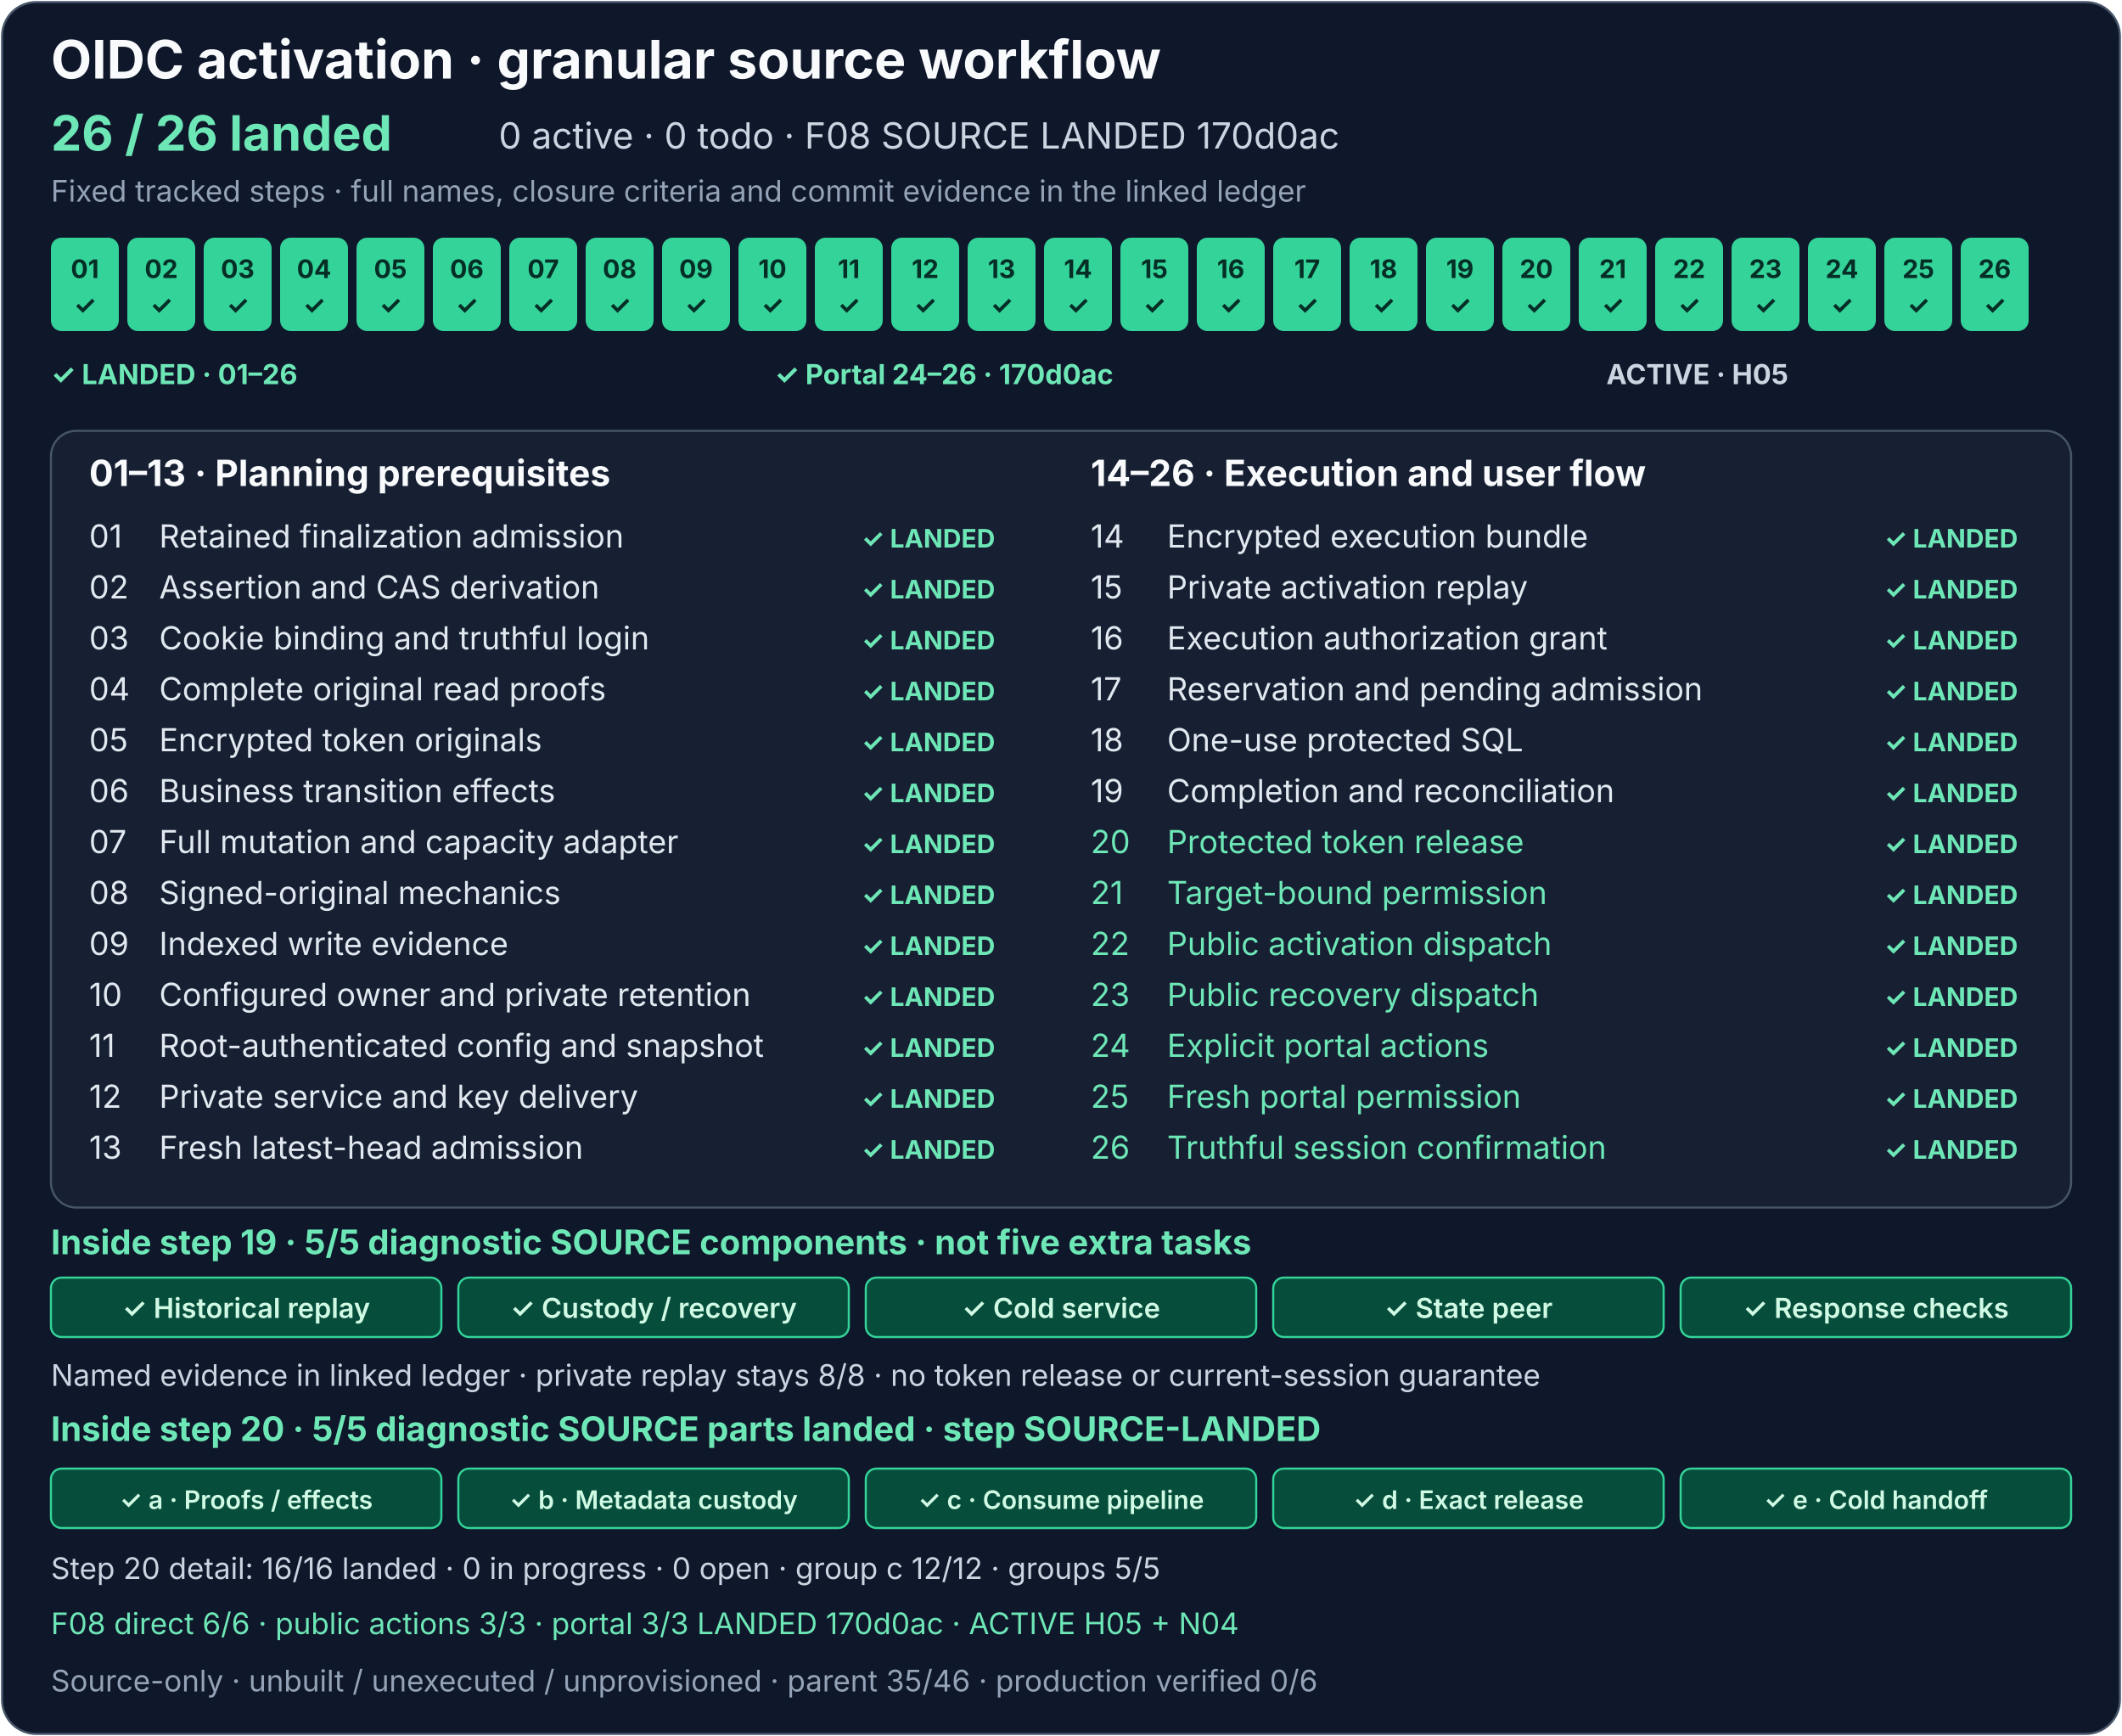
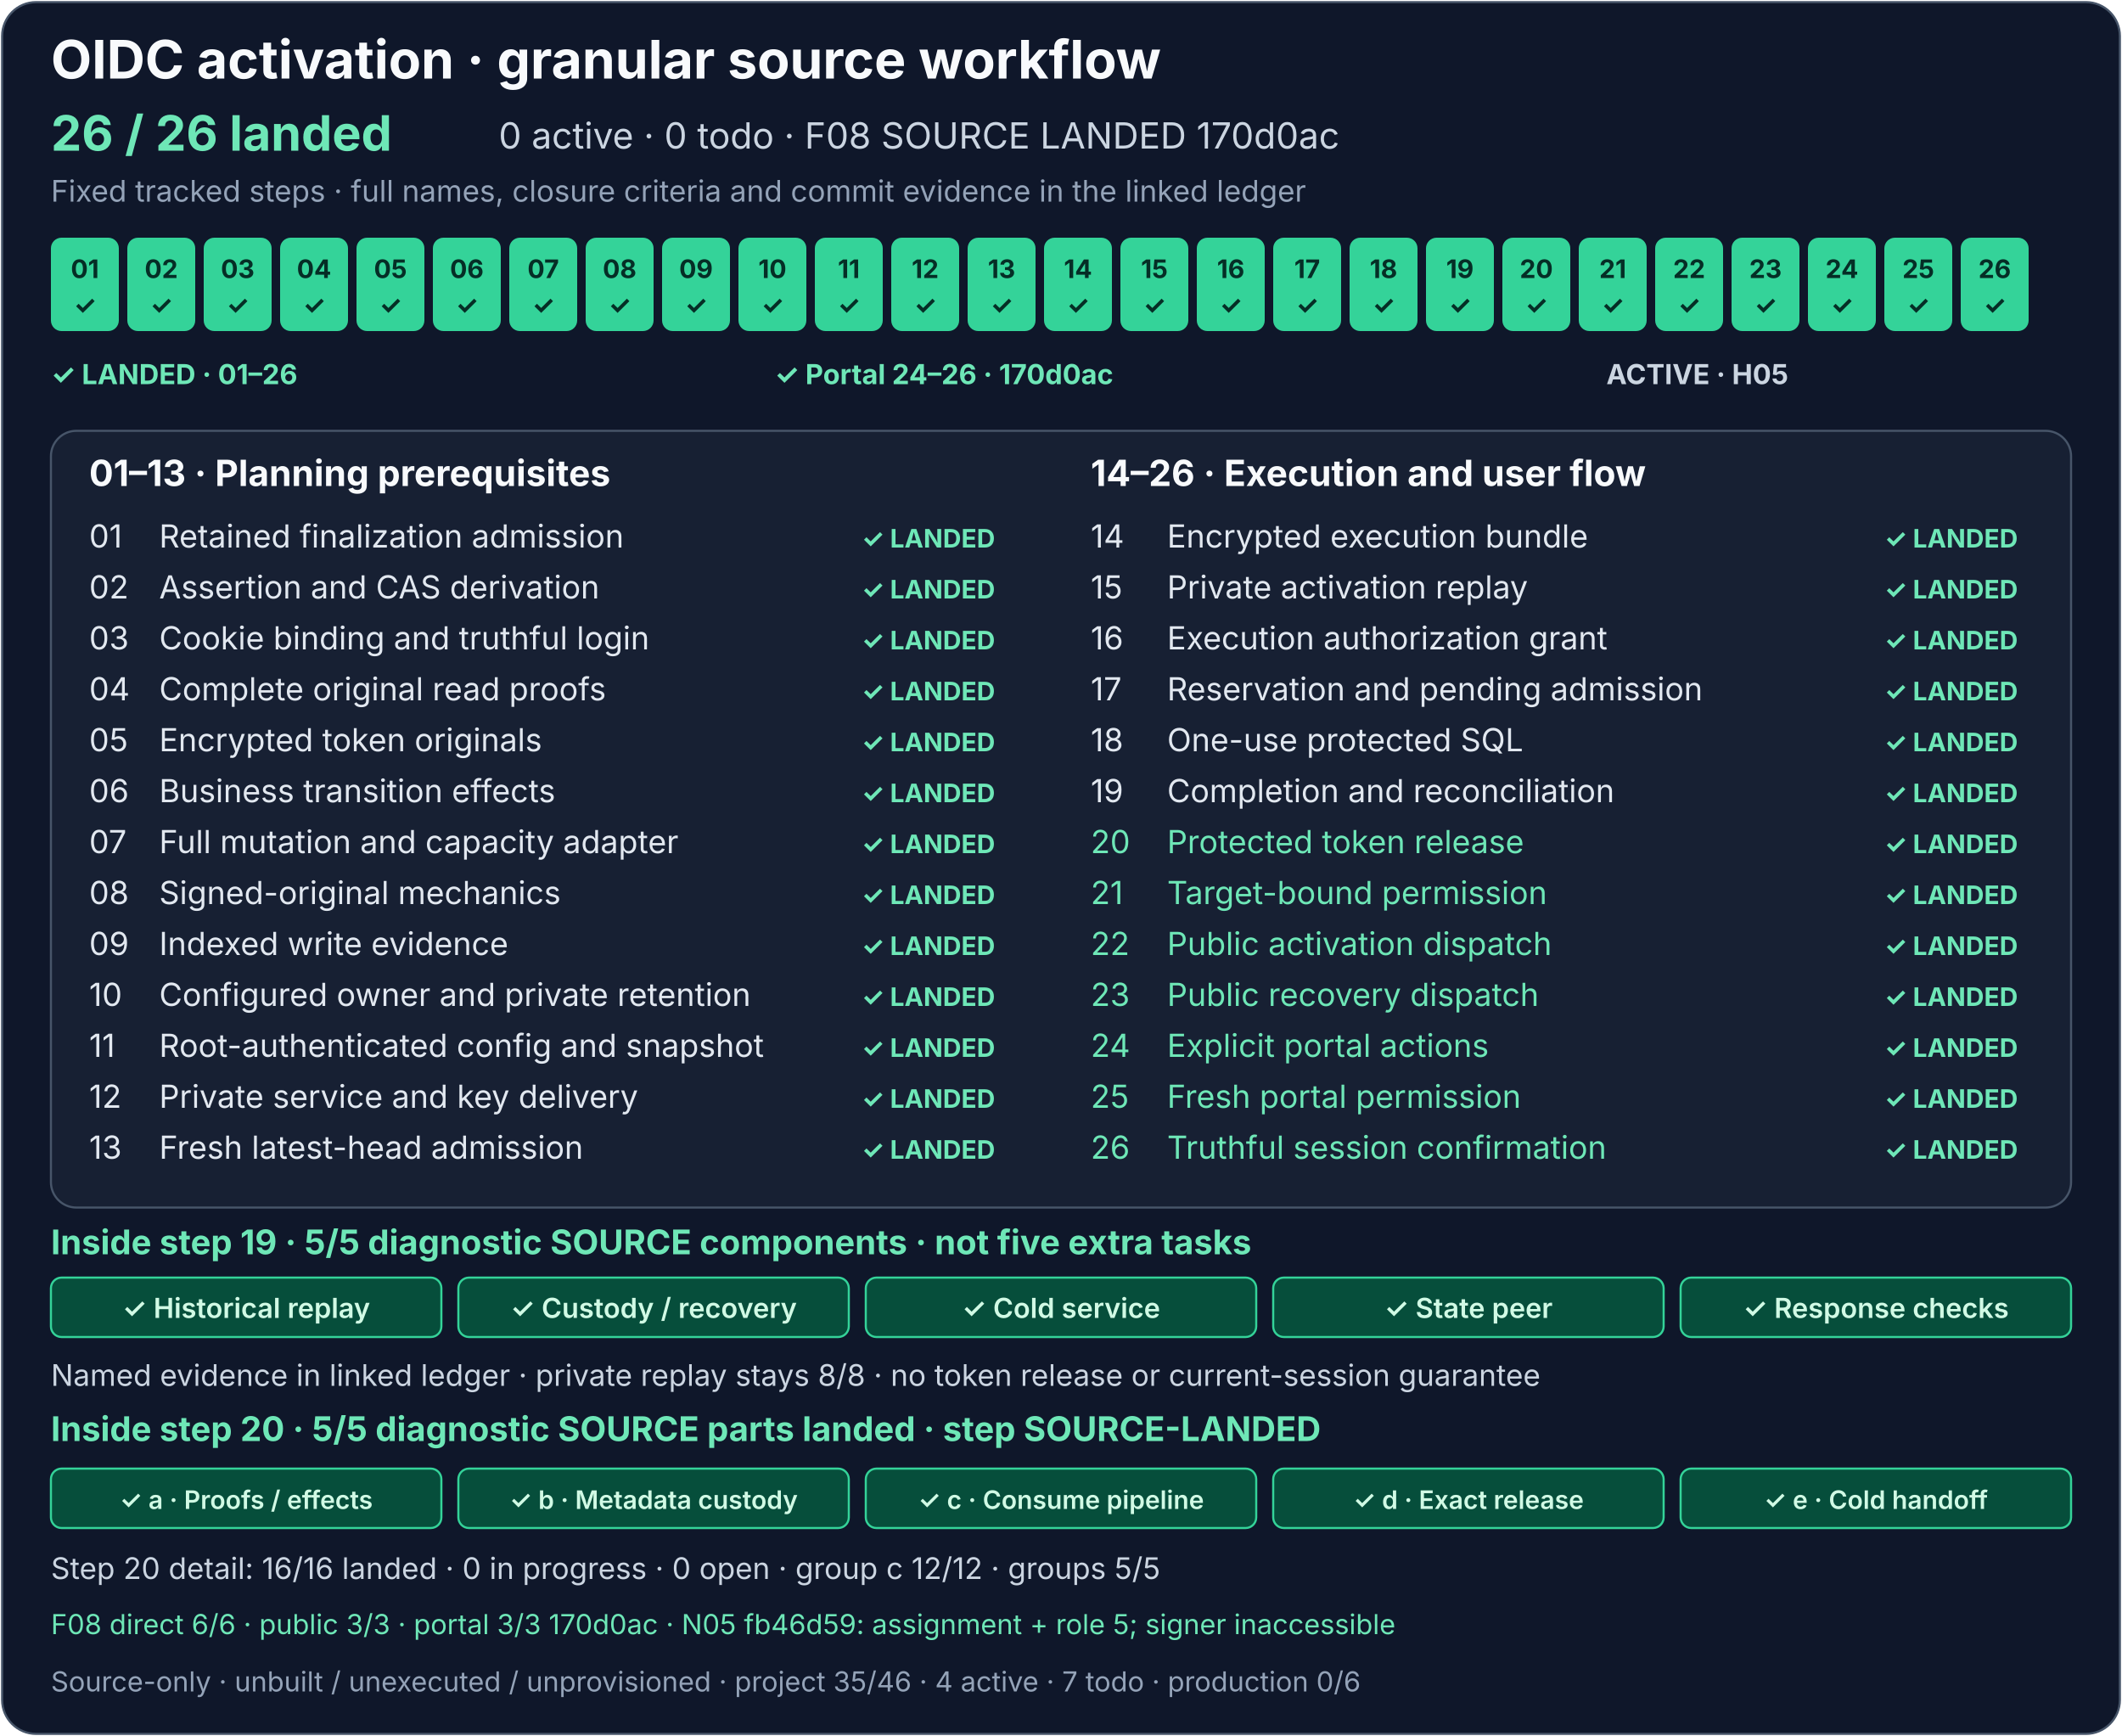
<svg xmlns="http://www.w3.org/2000/svg" width="1000" height="818" viewBox="0 0 1000 818" role="img" aria-labelledby="activation-title activation-description">
  <rect x="1" y="1" width="998" height="816" rx="16" fill="#0f172a" stroke="#475569" />
  <g font-family="system-ui, -apple-system, Segoe UI, sans-serif">
    <text x="24" y="37" fill="#f8fafc" font-size="25" font-weight="700">OIDC activation · granular source workflow</text>
    <text x="24" y="71" fill="#6ee7b7" font-size="23" font-weight="700">26 / 26 landed</text>
    <text x="235" y="70" fill="#cbd5e1" font-size="17">0 active · 0 todo · F08 SOURCE LANDED 170d0ac</text>
    <text x="24" y="95" fill="#94a3b8" font-size="14">Fixed tracked steps · full names, closure criteria and commit evidence in the linked ledger</text>
    <g font-size="12" font-weight="700" text-anchor="middle">
      <g fill="#34d399">
        <rect x="24" y="112" width="32" height="44" rx="5" />
        <rect x="60" y="112" width="32" height="44" rx="5" />
        <rect x="96" y="112" width="32" height="44" rx="5" />
        <rect x="132" y="112" width="32" height="44" rx="5" />
        <rect x="168" y="112" width="32" height="44" rx="5" />
        <rect x="204" y="112" width="32" height="44" rx="5" />
        <rect x="240" y="112" width="32" height="44" rx="5" />
        <rect x="276" y="112" width="32" height="44" rx="5" />
        <rect x="312" y="112" width="32" height="44" rx="5" />
        <rect x="348" y="112" width="32" height="44" rx="5" />
        <rect x="384" y="112" width="32" height="44" rx="5" />
        <rect x="420" y="112" width="32" height="44" rx="5" />
        <rect x="456" y="112" width="32" height="44" rx="5" />
        <rect x="492" y="112" width="32" height="44" rx="5" />
      </g>
      <rect x="528" y="112" width="32" height="44" rx="5" fill="#34d399" />
      <g fill="#334155" stroke="#94a3b8">
        <rect x="564" y="112" width="32" height="44" rx="5" fill="#34d399" stroke="none" />
        <rect x="600" y="112" width="32" height="44" rx="5" fill="#34d399" stroke="none" />
        <rect x="636" y="112" width="32" height="44" rx="5" fill="#34d399" stroke="none" />
        <rect x="672" y="112" width="32" height="44" rx="5" fill="#34d399" stroke="none" />
        <rect x="708" y="112" width="32" height="44" rx="5" fill="#34d399" stroke="none" />
        <rect x="744" y="112" width="32" height="44" rx="5" fill="#34d399" stroke="none" />
        <rect x="780" y="112" width="32" height="44" rx="5" fill="#34d399" stroke="none" />
        <rect x="816" y="112" width="32" height="44" rx="5" fill="#34d399" stroke="none" />
        <rect x="852" y="112" width="32" height="44" rx="5" fill="#34d399" stroke="none" />
        <rect x="888" y="112" width="32" height="44" rx="5" fill="#34d399" stroke="none" />
        <rect x="924" y="112" width="32" height="44" rx="5" fill="#34d399" stroke="none" />
      </g>
      <g fill="#052e26">
        <text x="40" y="131">01</text>
        <text x="76" y="131">02</text>
        <text x="112" y="131">03</text>
        <text x="148" y="131">04</text>
        <text x="184" y="131">05</text>
        <text x="220" y="131">06</text>
        <text x="256" y="131">07</text>
        <text x="292" y="131">08</text>
        <text x="328" y="131">09</text>
        <text x="364" y="131">10</text>
        <text x="400" y="131">11</text>
        <text x="436" y="131">12</text>
        <text x="472" y="131">13</text>
        <text x="508" y="131">14</text>
        <text x="40" y="148">✓</text>
        <text x="76" y="148">✓</text>
        <text x="112" y="148">✓</text>
        <text x="148" y="148">✓</text>
        <text x="184" y="148">✓</text>
        <text x="220" y="148">✓</text>
        <text x="256" y="148">✓</text>
        <text x="292" y="148">✓</text>
        <text x="328" y="148">✓</text>
        <text x="364" y="148">✓</text>
        <text x="400" y="148">✓</text>
        <text x="436" y="148">✓</text>
        <text x="472" y="148">✓</text>
        <text x="508" y="148">✓</text>
      </g>
      <g fill="#052e26">
        <text x="544" y="131">15</text>
        <text x="544" y="148">✓</text>
      </g>
      <g fill="#e2e8f0">
        <text x="580" y="131" fill="#052e26">16</text>
        <text x="616" y="131" fill="#052e26">17</text>
        <text x="652" y="131" fill="#052e26">18</text>
        <text x="688" y="131" fill="#052e26">19</text>
        <text x="724" y="131" fill="#052e26">20</text>
        <text x="760" y="131" fill="#052e26">21</text>
        <text x="796" y="131" fill="#052e26">22</text>
        <text x="832" y="131" fill="#052e26">23</text>
        <text x="868" y="131" fill="#052e26">24</text>
        <text x="904" y="131" fill="#052e26">25</text>
        <text x="940" y="131" fill="#052e26">26</text>
        <text x="580" y="148" fill="#052e26">✓</text>
        <text x="616" y="148" fill="#052e26">✓</text>
        <text x="652" y="148" fill="#052e26">✓</text>
        <text x="688" y="148" fill="#052e26">✓</text>
        <text x="724" y="148" fill="#052e26">✓</text>
        <text x="760" y="148" fill="#052e26">✓</text>
        <text x="796" y="148" fill="#052e26">✓</text>
        <text x="832" y="148" fill="#052e26">✓</text>
        <text x="868" y="148" fill="#052e26">✓</text>
        <text x="904" y="148" fill="#052e26">✓</text>
        <text x="940" y="148" fill="#052e26">✓</text>
      </g>
    </g>
    <g font-size="13" font-weight="700">
      <text x="24" y="181" fill="#6ee7b7">✓ LANDED · 01–26</text>
      <text x="365" y="181" fill="#6ee7b7">✓ Portal 24–26 · 170d0ac</text>
      <text x="757" y="181" fill="#cbd5e1">ACTIVE · H05</text>
    </g>
    <rect x="24" y="203" width="952" height="366" rx="12" fill="#172033" stroke="#475569" />
    <text x="42" y="229" fill="#f8fafc" font-size="17" font-weight="700">01–13 · Planning prerequisites</text>
    <text x="514" y="229" fill="#f8fafc" font-size="17" font-weight="700">14–26 · Execution and user flow</text>
    <g font-size="15" fill="#e2e8f0">
      <text x="42" y="258">01</text>
      <text x="75" y="258">Retained finalization admission</text>
      <text x="42" y="282">02</text>
      <text x="75" y="282">Assertion and CAS derivation</text>
      <text x="42" y="306">03</text>
      <text x="75" y="306">Cookie binding and truthful login</text>
      <text x="42" y="330">04</text>
      <text x="75" y="330">Complete original read proofs</text>
      <text x="42" y="354">05</text>
      <text x="75" y="354">Encrypted token originals</text>
      <text x="42" y="378">06</text>
      <text x="75" y="378">Business transition effects</text>
      <text x="42" y="402">07</text>
      <text x="75" y="402">Full mutation and capacity adapter</text>
      <text x="42" y="426">08</text>
      <text x="75" y="426">Signed-original mechanics</text>
      <text x="42" y="450">09</text>
      <text x="75" y="450">Indexed write evidence</text>
      <text x="42" y="474">10</text>
      <text x="75" y="474">Configured owner and private retention</text>
      <text x="42" y="498">11</text>
      <text x="75" y="498">Root-authenticated config and snapshot</text>
      <text x="42" y="522">12</text>
      <text x="75" y="522">Private service and key delivery</text>
      <text x="42" y="546">13</text>
      <text x="75" y="546">Fresh latest-head admission</text>
      <text x="514" y="258">14</text>
      <text x="550" y="258">Encrypted execution bundle</text>
      <text x="514" y="282">15</text>
      <text x="550" y="282">Private activation replay</text>
      <text x="514" y="306">16</text>
      <text x="550" y="306">Execution authorization grant</text>
      <text x="514" y="330">17</text>
      <text x="550" y="330">Reservation and pending admission</text>
      <text x="514" y="354">18</text>
      <text x="550" y="354">One-use protected SQL</text>
      <text x="514" y="378">19</text>
      <text x="550" y="378">Completion and reconciliation</text>
      <text x="514" y="402" fill="#6ee7b7">20</text>
      <text x="550" y="402" fill="#6ee7b7">Protected token release</text>
      <text x="514" y="426" fill="#6ee7b7">21</text>
      <text x="550" y="426" fill="#6ee7b7">Target-bound permission</text>
      <text x="514" y="450" fill="#6ee7b7">22</text>
      <text x="550" y="450" fill="#6ee7b7">Public activation dispatch</text>
      <text x="514" y="474" fill="#6ee7b7">23</text>
      <text x="550" y="474" fill="#6ee7b7">Public recovery dispatch</text>
      <text x="514" y="498" fill="#6ee7b7">24</text>
      <text x="550" y="498" fill="#6ee7b7">Explicit portal actions</text>
      <text x="514" y="522" fill="#6ee7b7">25</text>
      <text x="550" y="522" fill="#6ee7b7">Fresh portal permission</text>
      <text x="514" y="546" fill="#6ee7b7">26</text>
      <text x="550" y="546" fill="#6ee7b7">Truthful session confirmation</text>
    </g>
    <g font-size="12" font-weight="700" fill="#6ee7b7">
      <text x="406" y="258">✓ LANDED</text>
      <text x="406" y="282">✓ LANDED</text>
      <text x="406" y="306">✓ LANDED</text>
      <text x="406" y="330">✓ LANDED</text>
      <text x="406" y="354">✓ LANDED</text>
      <text x="406" y="378">✓ LANDED</text>
      <text x="406" y="402">✓ LANDED</text>
      <text x="406" y="426">✓ LANDED</text>
      <text x="406" y="450">✓ LANDED</text>
      <text x="406" y="474">✓ LANDED</text>
      <text x="406" y="498">✓ LANDED</text>
      <text x="406" y="522">✓ LANDED</text>
      <text x="406" y="546">✓ LANDED</text>
      <text x="888" y="258">✓ LANDED</text>
      <text x="888" y="282">✓ LANDED</text>
      <text x="888" y="306">✓ LANDED</text>
      <text x="888" y="330">✓ LANDED</text>
      <text x="888" y="354">✓ LANDED</text>
      <text x="888" y="378">✓ LANDED</text>
      <text x="888" y="402" fill="#6ee7b7">✓ LANDED</text>
      <text x="888" y="426" fill="#6ee7b7">✓ LANDED</text>
      <text x="888" y="450" fill="#6ee7b7">✓ LANDED</text>
      <text x="888" y="474" fill="#6ee7b7">✓ LANDED</text>
      <text x="888" y="498">✓ LANDED</text>
      <text x="888" y="522">✓ LANDED</text>
      <text x="888" y="546">✓ LANDED</text>
    </g>
    <text x="24" y="591" fill="#6ee7b7" font-size="16" font-weight="700">Inside step 19 · 5/5 diagnostic SOURCE components · not five extra tasks</text>
    <g fill="#064e3b" stroke="#34d399">
      <rect x="24" y="602" width="184" height="28" rx="5" />
      <rect x="216" y="602" width="184" height="28" rx="5" />
      <rect x="408" y="602" width="184" height="28" rx="5" />
      <rect x="600" y="602" width="184" height="28" rx="5" />
      <rect x="792" y="602" width="184" height="28" rx="5" />
    </g>
    <g fill="#d1fae5" font-size="13" font-weight="600" text-anchor="middle">
      <text x="116" y="621">✓ Historical replay</text>
      <text x="308" y="621">✓ Custody / recovery</text>
      <text x="500" y="621">✓ Cold service</text>
      <text x="692" y="621">✓ State peer</text>
      <text x="884" y="621">✓ Response checks</text>
    </g>
    <text x="24" y="653" fill="#cbd5e1" font-size="14">Named evidence in linked ledger · private replay stays 8/8 · no token release or current-session guarantee</text>
    <text x="24" y="679" fill="#6ee7b7" font-size="16" font-weight="700">Inside step 20 · 5/5 diagnostic SOURCE parts landed · step SOURCE-LANDED</text>
    <g>
      <rect x="24" y="692" width="184" height="28" rx="5" fill="#064e3b" stroke="#34d399" />
      <rect x="216" y="692" width="184" height="28" rx="5" fill="#064e3b" stroke="#34d399" />
      <rect x="408" y="692" width="184" height="28" rx="5" fill="#064e3b" stroke="#34d399" />
      <rect x="600" y="692" width="184" height="28" rx="5" fill="#064e3b" stroke="#34d399" />
      <rect x="792" y="692" width="184" height="28" rx="5" fill="#064e3b" stroke="#34d399" />
    </g>
    <g font-size="12" font-weight="600" text-anchor="middle">
      <text x="116" y="711" fill="#d1fae5">✓ a · Proofs / effects</text>
      <text x="308" y="711" fill="#d1fae5">✓ b · Metadata custody</text>
      <text x="500" y="711" fill="#d1fae5">✓ c · Consume pipeline</text>
      <text x="692" y="711" fill="#d1fae5">✓ d · Exact release</text>
      <text x="884" y="711" fill="#d1fae5">✓ e · Cold handoff</text>
    </g>
    <text x="24" y="744" fill="#cbd5e1" font-size="14">Step 20 detail: 16/16 landed · 0 in progress · 0 open · group c 12/12 · groups 5/5</text>
    <a href="../production-status.md#active-workflow-granular-source-steps">
-       <text x="24" y="770" fill="#6ee7b7" font-size="14">F08 direct 6/6 · public actions 3/3 · portal 3/3 LANDED 170d0ac · ACTIVE H05 + N04</text>
+       <text x="24" y="770" fill="#6ee7b7" font-size="13">F08 direct 6/6 · public 3/3 · portal 3/3 170d0ac · N05 fb46d59: assignment + role 5; signer inaccessible</text>
    </a>
-     <text x="24" y="797" fill="#94a3b8" font-size="14">Source-only · unbuilt / unexecuted / unprovisioned · parent 35/46 · production verified 0/6</text>
+     <text x="24" y="797" fill="#94a3b8" font-size="13">Source-only · unbuilt / unexecuted / unprovisioned · project 35/46 · 4 active · 7 todo · production 0/6</text>
  </g>
</svg>
